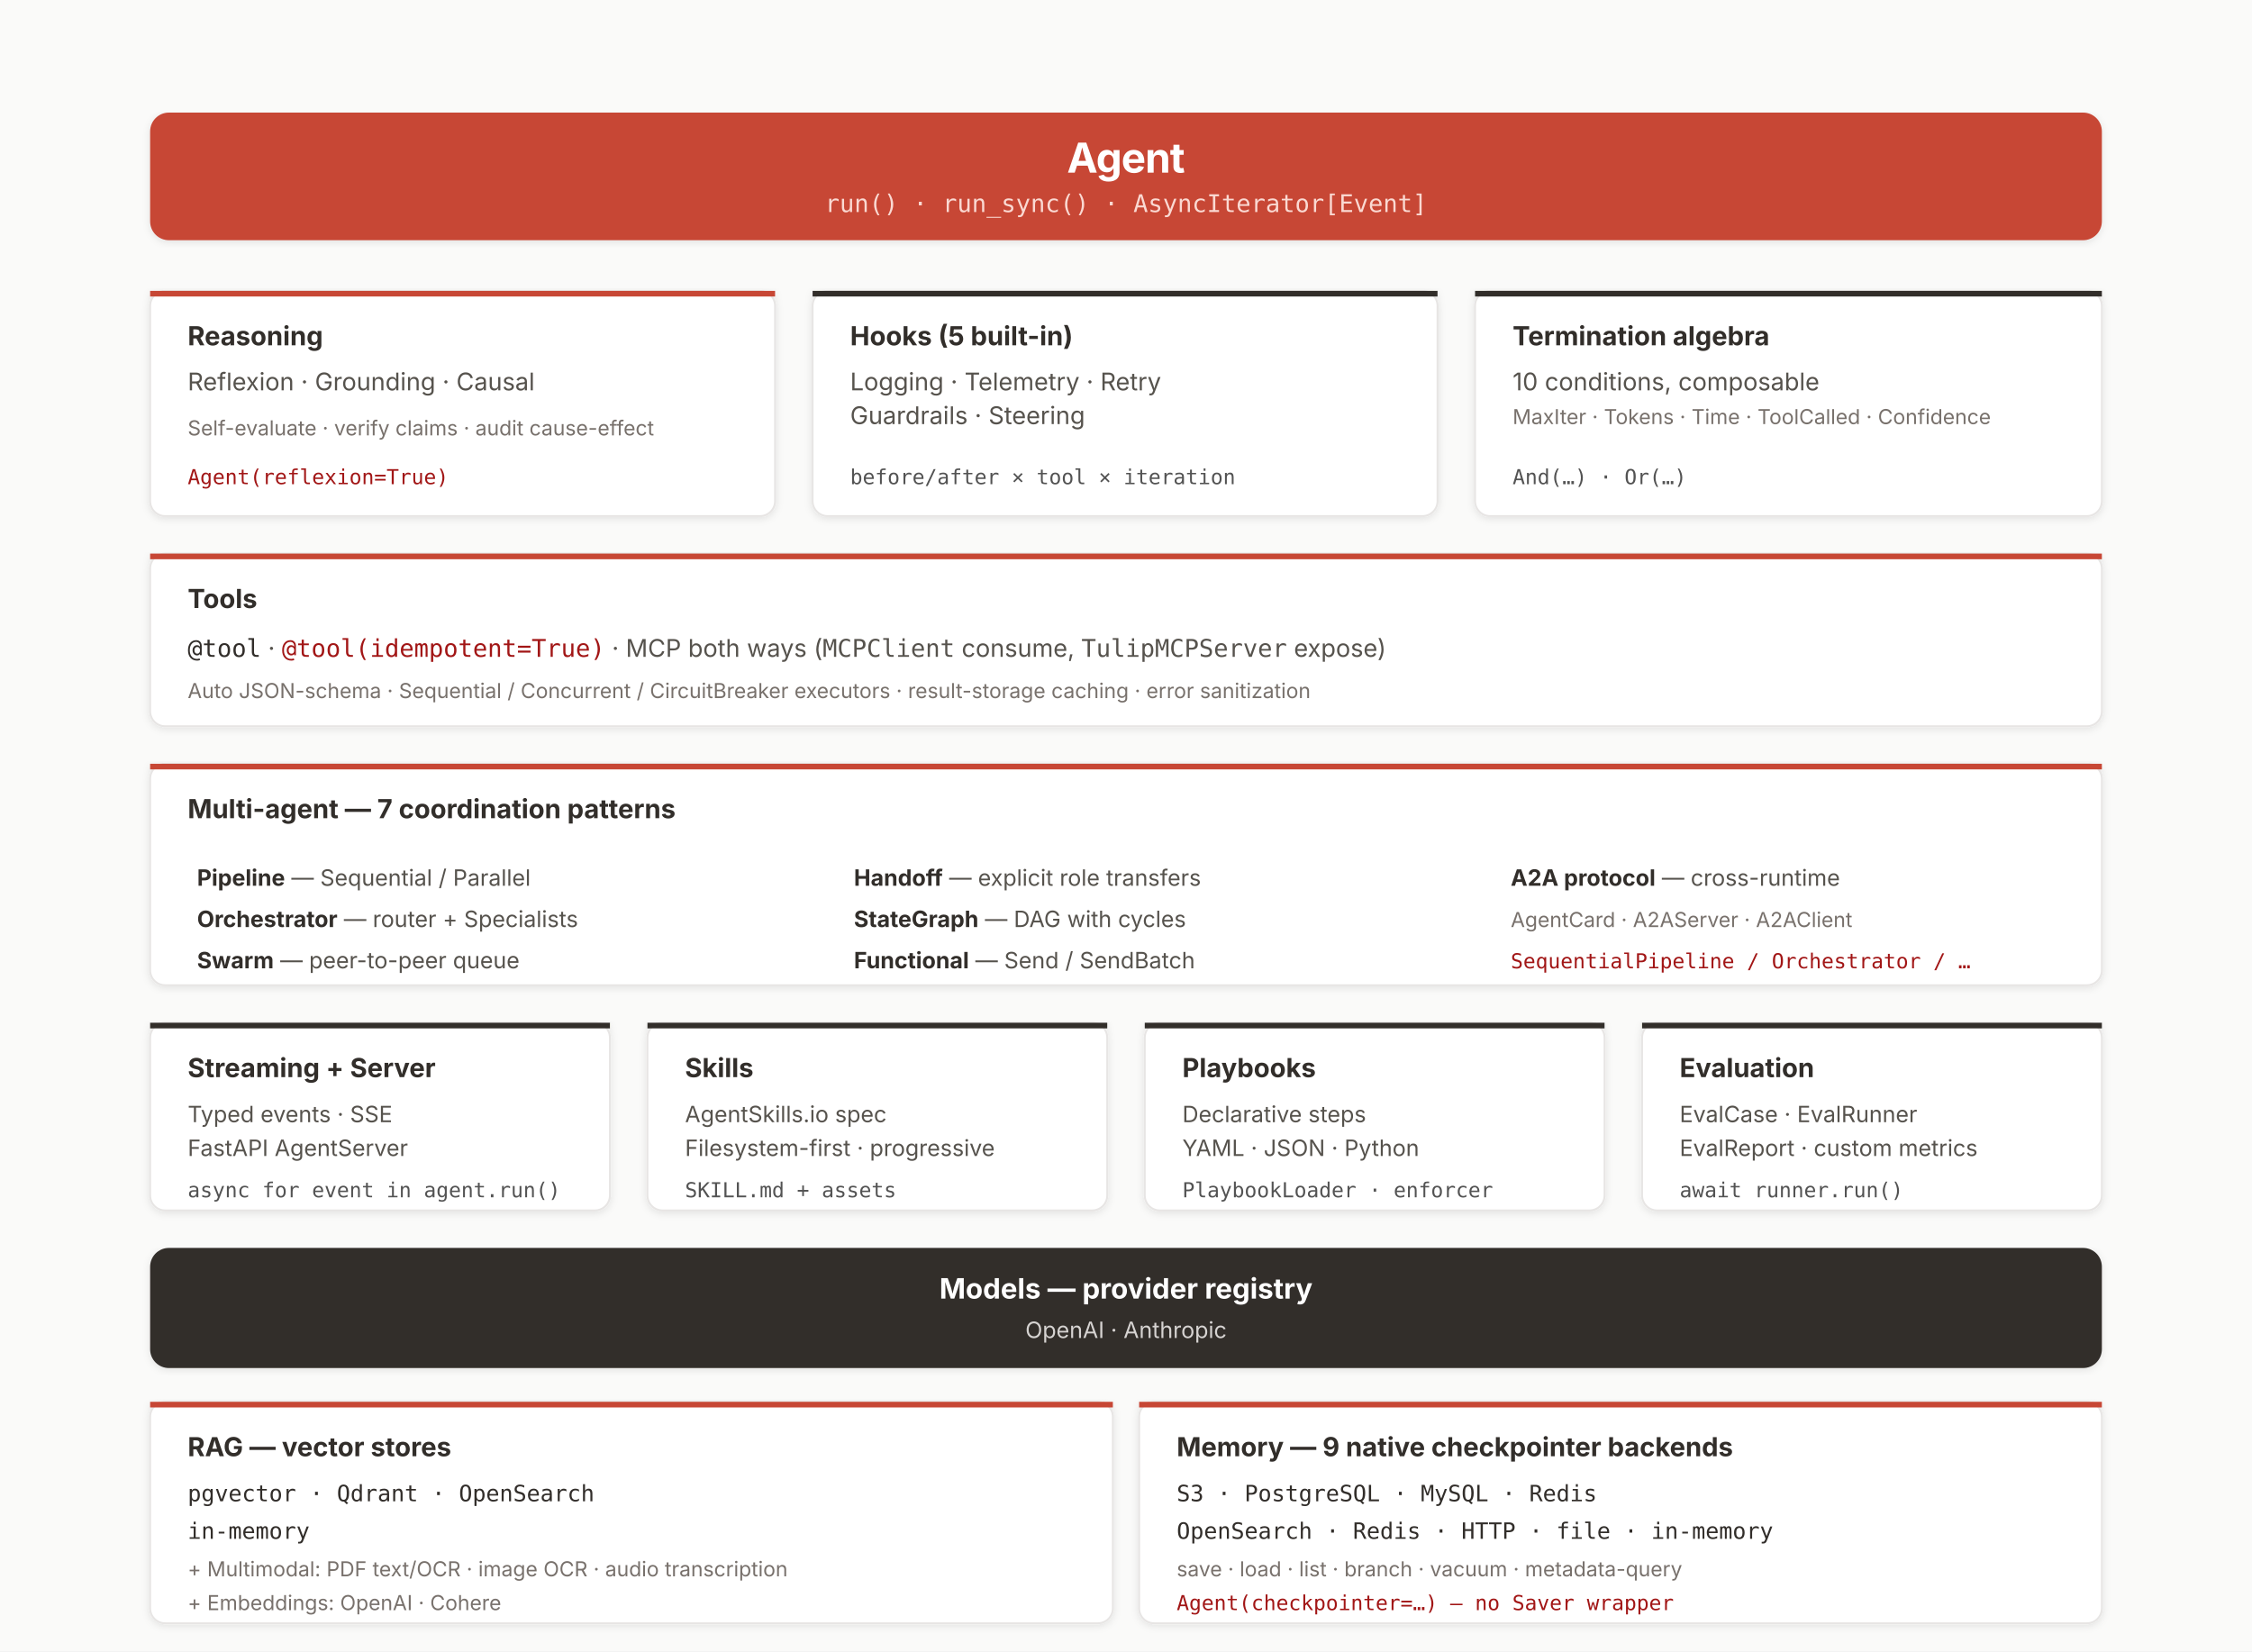
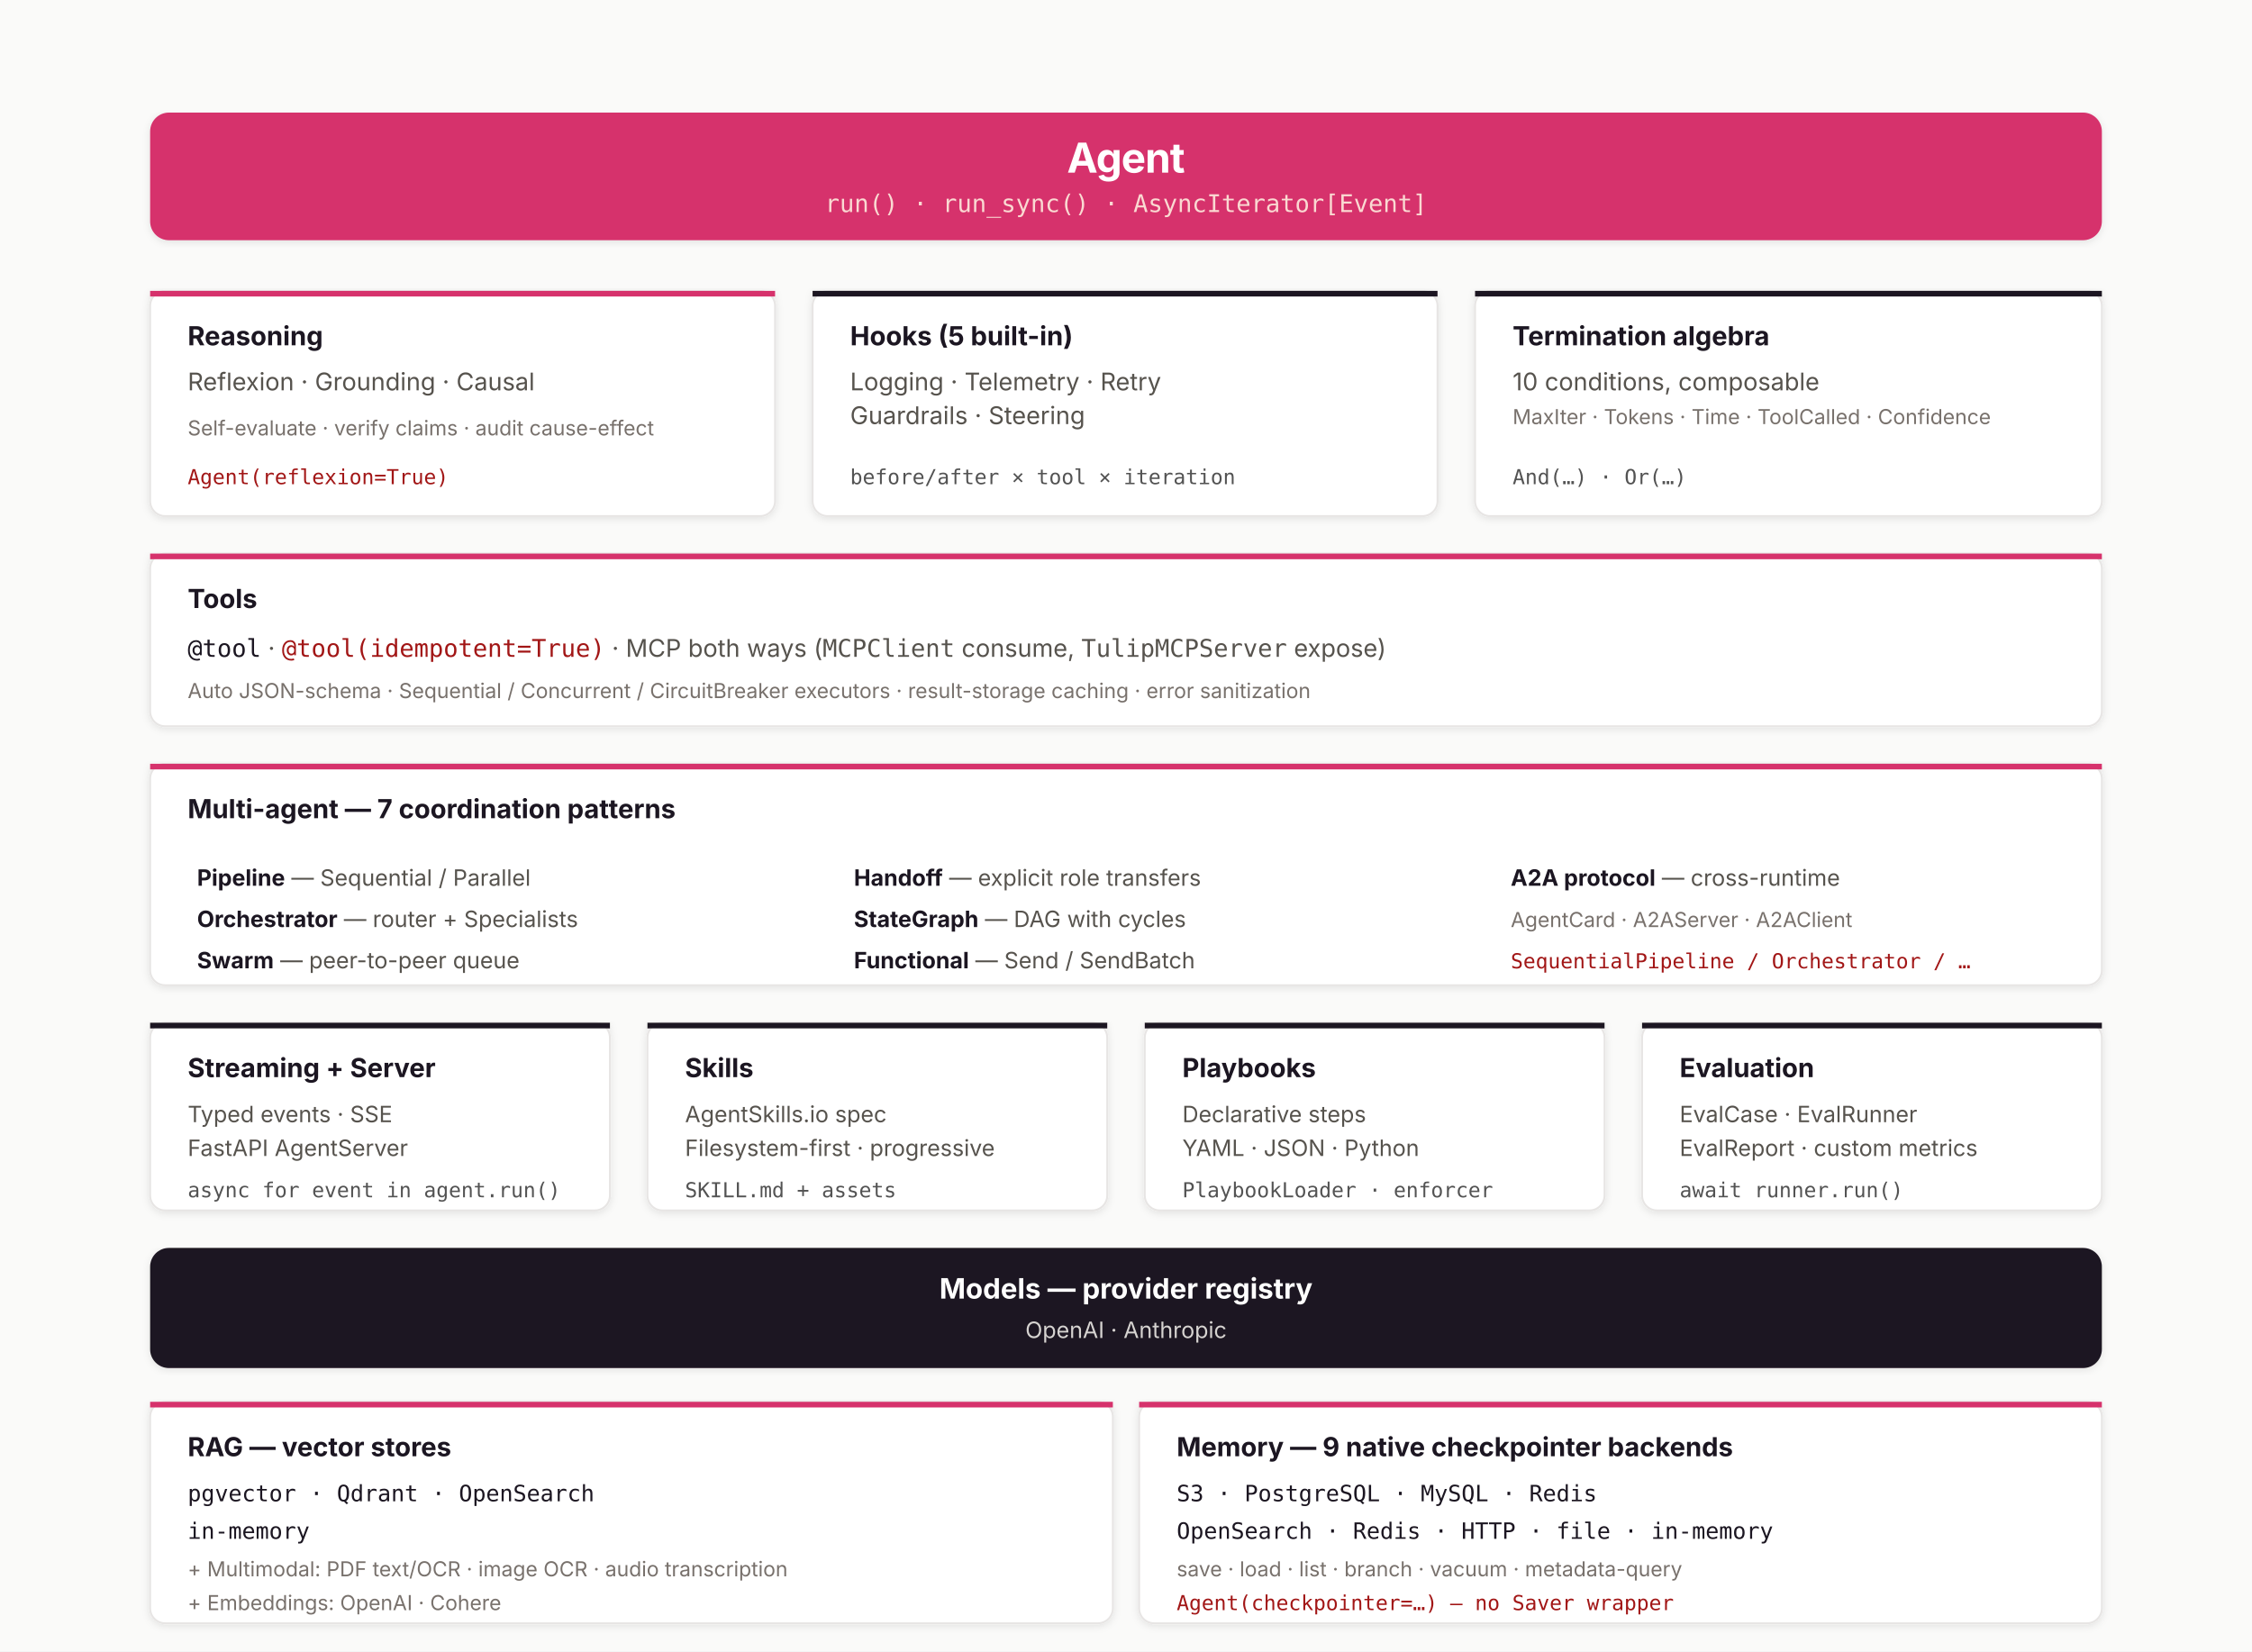
<svg xmlns="http://www.w3.org/2000/svg" viewBox="0 0 1200 880" font-family="-apple-system, BlinkMacSystemFont, 'Segoe UI', Inter, Helvetica, sans-serif">
  <defs>
    <filter id="card" x="-2%" y="-2%" width="104%" height="108%">
      <feDropShadow dx="0" dy="1" stdDeviation="2" flood-opacity="0.10" />
    </filter>
  </defs>
  <rect width="1200" height="880" fill="#FAFAF9" />
  <g filter="url(#card)">
-     <rect x="80" y="60" width="1040" height="68" rx="10" fill="#C74634" />
+     <rect x="80" y="60" width="1040" height="68" rx="10" fill="#D6336C" />
    <text x="600" y="92" text-anchor="middle" font-size="22" font-weight="700" fill="#FFFFFF" letter-spacing="-0.02em">Agent</text>
    <text x="600" y="113" text-anchor="middle" font-size="13" fill="#FAD9D2" font-family="ui-monospace, 'SF Mono', Menlo, monospace">run() · run_sync() · AsyncIterator[Event]</text>
  </g>
  <g filter="url(#card)">
    <rect x="80" y="155" width="333" height="120" rx="8" fill="#FFFFFF" stroke="#E7E5E4" />
-     <rect x="80" y="155" width="333" height="3" fill="#C74634" />
-     <text x="100" y="184" font-size="14" font-weight="700" fill="#312D2A">Reasoning</text>
+     <rect x="80" y="155" width="333" height="3" fill="#D6336C" />
+     <text x="100" y="184" font-size="14" font-weight="700" fill="#1B1620">Reasoning</text>
    <text x="100" y="208" font-size="13" fill="#57534E">Reflexion · Grounding · Causal</text>
    <text x="100" y="232" font-size="11" fill="#78716C">Self-evaluate · verify claims · audit cause-effect</text>
    <text x="100" y="258" font-size="11" font-family="ui-monospace, monospace" fill="#A21717">Agent(reflexion=True)</text>
  </g>
  <g filter="url(#card)">
    <rect x="433" y="155" width="333" height="120" rx="8" fill="#FFFFFF" stroke="#E7E5E4" />
-     <rect x="433" y="155" width="333" height="3" fill="#312D2A" />
-     <text x="453" y="184" font-size="14" font-weight="700" fill="#312D2A">Hooks (5 built-in)</text>
+     <rect x="433" y="155" width="333" height="3" fill="#1B1620" />
+     <text x="453" y="184" font-size="14" font-weight="700" fill="#1B1620">Hooks (5 built-in)</text>
    <text x="453" y="208" font-size="13" fill="#57534E">Logging · Telemetry · Retry</text>
    <text x="453" y="226" font-size="13" fill="#57534E">Guardrails · Steering</text>
    <text x="453" y="258" font-size="11" font-family="ui-monospace, monospace" fill="#525252">before/after × tool × iteration</text>
  </g>
  <g filter="url(#card)">
    <rect x="786" y="155" width="334" height="120" rx="8" fill="#FFFFFF" stroke="#E7E5E4" />
-     <rect x="786" y="155" width="334" height="3" fill="#312D2A" />
-     <text x="806" y="184" font-size="14" font-weight="700" fill="#312D2A">Termination algebra</text>
+     <rect x="786" y="155" width="334" height="3" fill="#1B1620" />
+     <text x="806" y="184" font-size="14" font-weight="700" fill="#1B1620">Termination algebra</text>
    <text x="806" y="208" font-size="13" fill="#57534E">10 conditions, composable</text>
    <text x="806" y="226" font-size="11" fill="#78716C">MaxIter · Tokens · Time · ToolCalled · Confidence</text>
    <text x="806" y="258" font-size="11" font-family="ui-monospace, monospace" fill="#525252">And(…) · Or(…)</text>
  </g>
  <g filter="url(#card)">
    <rect x="80" y="295" width="1040" height="92" rx="8" fill="#FFFFFF" stroke="#E7E5E4" />
-     <rect x="80" y="295" width="1040" height="3" fill="#C74634" />
-     <text x="100" y="324" font-size="14" font-weight="700" fill="#312D2A">Tools</text>
+     <rect x="80" y="295" width="1040" height="3" fill="#D6336C" />
+     <text x="100" y="324" font-size="14" font-weight="700" fill="#1B1620">Tools</text>
    <text x="100" y="350" font-size="13" fill="#57534E">
-       <tspan font-family="ui-monospace, monospace" fill="#312D2A">@tool</tspan> ·
+       <tspan font-family="ui-monospace, monospace" fill="#1B1620">@tool</tspan> ·
      <tspan font-family="ui-monospace, monospace" fill="#A21717">@tool(idempotent=True)</tspan> ·
      MCP both ways
      (<tspan font-family="ui-monospace, monospace">MCPClient</tspan> consume,
      <tspan font-family="ui-monospace, monospace">TulipMCPServer</tspan> expose)
    </text>
    <text x="100" y="372" font-size="11" fill="#78716C">Auto JSON-schema · Sequential / Concurrent / CircuitBreaker executors · result-storage caching · error sanitization</text>
  </g>
  <g filter="url(#card)">
    <rect x="80" y="407" width="1040" height="118" rx="8" fill="#FFFFFF" stroke="#E7E5E4" />
-     <rect x="80" y="407" width="1040" height="3" fill="#C74634" />
-     <text x="100" y="436" font-size="14" font-weight="700" fill="#312D2A">Multi-agent — 7 coordination patterns</text>
+     <rect x="80" y="407" width="1040" height="3" fill="#D6336C" />
+     <text x="100" y="436" font-size="14" font-weight="700" fill="#1B1620">Multi-agent — 7 coordination patterns</text>
    <g font-size="12" fill="#57534E">
      <text x="105" y="472">
-         <tspan font-weight="700" fill="#312D2A">Pipeline</tspan> — Sequential / Parallel</text>
+         <tspan font-weight="700" fill="#1B1620">Pipeline</tspan> — Sequential / Parallel</text>
      <text x="105" y="494">
-         <tspan font-weight="700" fill="#312D2A">Orchestrator</tspan> — router + Specialists</text>
+         <tspan font-weight="700" fill="#1B1620">Orchestrator</tspan> — router + Specialists</text>
      <text x="105" y="516">
-         <tspan font-weight="700" fill="#312D2A">Swarm</tspan> — peer-to-peer queue</text>
+         <tspan font-weight="700" fill="#1B1620">Swarm</tspan> — peer-to-peer queue</text>
      <text x="455" y="472">
-         <tspan font-weight="700" fill="#312D2A">Handoff</tspan> — explicit role transfers</text>
+         <tspan font-weight="700" fill="#1B1620">Handoff</tspan> — explicit role transfers</text>
      <text x="455" y="494">
-         <tspan font-weight="700" fill="#312D2A">StateGraph</tspan> — DAG with cycles</text>
+         <tspan font-weight="700" fill="#1B1620">StateGraph</tspan> — DAG with cycles</text>
      <text x="455" y="516">
-         <tspan font-weight="700" fill="#312D2A">Functional</tspan> — Send / SendBatch</text>
+         <tspan font-weight="700" fill="#1B1620">Functional</tspan> — Send / SendBatch</text>
      <text x="805" y="472">
-         <tspan font-weight="700" fill="#312D2A">A2A protocol</tspan> — cross-runtime</text>
+         <tspan font-weight="700" fill="#1B1620">A2A protocol</tspan> — cross-runtime</text>
      <text x="805" y="494" font-size="11" fill="#78716C">AgentCard · A2AServer · A2AClient</text>
      <text x="805" y="516" font-size="11" font-family="ui-monospace, monospace" fill="#A21717">SequentialPipeline / Orchestrator / …</text>
    </g>
  </g>
  <g filter="url(#card)">
    <rect x="80" y="545" width="245" height="100" rx="8" fill="#FFFFFF" stroke="#E7E5E4" />
-     <rect x="80" y="545" width="245" height="3" fill="#312D2A" />
-     <text x="100" y="574" font-size="14" font-weight="700" fill="#312D2A">Streaming + Server</text>
+     <rect x="80" y="545" width="245" height="3" fill="#1B1620" />
+     <text x="100" y="574" font-size="14" font-weight="700" fill="#1B1620">Streaming + Server</text>
    <text x="100" y="598" font-size="12" fill="#57534E">Typed events · SSE</text>
    <text x="100" y="616" font-size="12" fill="#57534E">FastAPI AgentServer</text>
    <text x="100" y="638" font-size="11" font-family="ui-monospace, monospace" fill="#525252">async for event in agent.run()</text>
  </g>
  <g filter="url(#card)">
    <rect x="345" y="545" width="245" height="100" rx="8" fill="#FFFFFF" stroke="#E7E5E4" />
-     <rect x="345" y="545" width="245" height="3" fill="#312D2A" />
-     <text x="365" y="574" font-size="14" font-weight="700" fill="#312D2A">Skills</text>
+     <rect x="345" y="545" width="245" height="3" fill="#1B1620" />
+     <text x="365" y="574" font-size="14" font-weight="700" fill="#1B1620">Skills</text>
    <text x="365" y="598" font-size="12" fill="#57534E">AgentSkills.io spec</text>
    <text x="365" y="616" font-size="12" fill="#57534E">Filesystem-first · progressive</text>
    <text x="365" y="638" font-size="11" font-family="ui-monospace, monospace" fill="#525252">SKILL.md + assets</text>
  </g>
  <g filter="url(#card)">
    <rect x="610" y="545" width="245" height="100" rx="8" fill="#FFFFFF" stroke="#E7E5E4" />
-     <rect x="610" y="545" width="245" height="3" fill="#312D2A" />
-     <text x="630" y="574" font-size="14" font-weight="700" fill="#312D2A">Playbooks</text>
+     <rect x="610" y="545" width="245" height="3" fill="#1B1620" />
+     <text x="630" y="574" font-size="14" font-weight="700" fill="#1B1620">Playbooks</text>
    <text x="630" y="598" font-size="12" fill="#57534E">Declarative steps</text>
    <text x="630" y="616" font-size="12" fill="#57534E">YAML · JSON · Python</text>
    <text x="630" y="638" font-size="11" font-family="ui-monospace, monospace" fill="#525252">PlaybookLoader · enforcer</text>
  </g>
  <g filter="url(#card)">
    <rect x="875" y="545" width="245" height="100" rx="8" fill="#FFFFFF" stroke="#E7E5E4" />
-     <rect x="875" y="545" width="245" height="3" fill="#312D2A" />
-     <text x="895" y="574" font-size="14" font-weight="700" fill="#312D2A">Evaluation</text>
+     <rect x="875" y="545" width="245" height="3" fill="#1B1620" />
+     <text x="895" y="574" font-size="14" font-weight="700" fill="#1B1620">Evaluation</text>
    <text x="895" y="598" font-size="12" fill="#57534E">EvalCase · EvalRunner</text>
    <text x="895" y="616" font-size="12" fill="#57534E">EvalReport · custom metrics</text>
    <text x="895" y="638" font-size="11" font-family="ui-monospace, monospace" fill="#525252">await runner.run()</text>
  </g>
  <g filter="url(#card)">
-     <rect x="80" y="665" width="1040" height="64" rx="10" fill="#312D2A" />
+     <rect x="80" y="665" width="1040" height="64" rx="10" fill="#1B1620" />
    <text x="600" y="692" text-anchor="middle" font-size="15" font-weight="700" fill="#FFFFFF">Models — provider registry</text>
    <text x="600" y="713" text-anchor="middle" font-size="12" fill="#D6D3D1">OpenAI · Anthropic</text>
  </g>
  <g filter="url(#card)">
    <rect x="80" y="747" width="513" height="118" rx="8" fill="#FFFFFF" stroke="#E7E5E4" />
-     <rect x="80" y="747" width="513" height="3" fill="#C74634" />
-     <text x="100" y="776" font-size="14" font-weight="700" fill="#312D2A">RAG — vector stores</text>
-     <text x="100" y="800" font-size="12" font-family="ui-monospace, monospace" fill="#312D2A">pgvector · Qdrant · OpenSearch</text>
-     <text x="100" y="820" font-size="12" font-family="ui-monospace, monospace" fill="#312D2A">in-memory</text>
+     <rect x="80" y="747" width="513" height="3" fill="#D6336C" />
+     <text x="100" y="776" font-size="14" font-weight="700" fill="#1B1620">RAG — vector stores</text>
+     <text x="100" y="800" font-size="12" font-family="ui-monospace, monospace" fill="#1B1620">pgvector · Qdrant · OpenSearch</text>
+     <text x="100" y="820" font-size="12" font-family="ui-monospace, monospace" fill="#1B1620">in-memory</text>
    <text x="100" y="840" font-size="11" fill="#78716C">+ Multimodal: PDF text/OCR · image OCR · audio transcription</text>
    <text x="100" y="858" font-size="11" fill="#78716C">+ Embeddings: OpenAI · Cohere</text>
  </g>
  <g filter="url(#card)">
    <rect x="607" y="747" width="513" height="118" rx="8" fill="#FFFFFF" stroke="#E7E5E4" />
-     <rect x="607" y="747" width="513" height="3" fill="#C74634" />
-     <text x="627" y="776" font-size="14" font-weight="700" fill="#312D2A">Memory — 9 native checkpointer backends</text>
-     <text x="627" y="800" font-size="12" font-family="ui-monospace, monospace" fill="#312D2A">S3 · PostgreSQL · MySQL · Redis</text>
-     <text x="627" y="820" font-size="12" font-family="ui-monospace, monospace" fill="#312D2A">OpenSearch · Redis · HTTP · file · in-memory</text>
+     <rect x="607" y="747" width="513" height="3" fill="#D6336C" />
+     <text x="627" y="776" font-size="14" font-weight="700" fill="#1B1620">Memory — 9 native checkpointer backends</text>
+     <text x="627" y="800" font-size="12" font-family="ui-monospace, monospace" fill="#1B1620">S3 · PostgreSQL · MySQL · Redis</text>
+     <text x="627" y="820" font-size="12" font-family="ui-monospace, monospace" fill="#1B1620">OpenSearch · Redis · HTTP · file · in-memory</text>
    <text x="627" y="840" font-size="11" fill="#78716C">save · load · list · branch · vacuum · metadata-query</text>
    <text x="627" y="858" font-size="11" font-family="ui-monospace, monospace" fill="#A21717">Agent(checkpointer=…) — no Saver wrapper</text>
  </g>
</svg>
